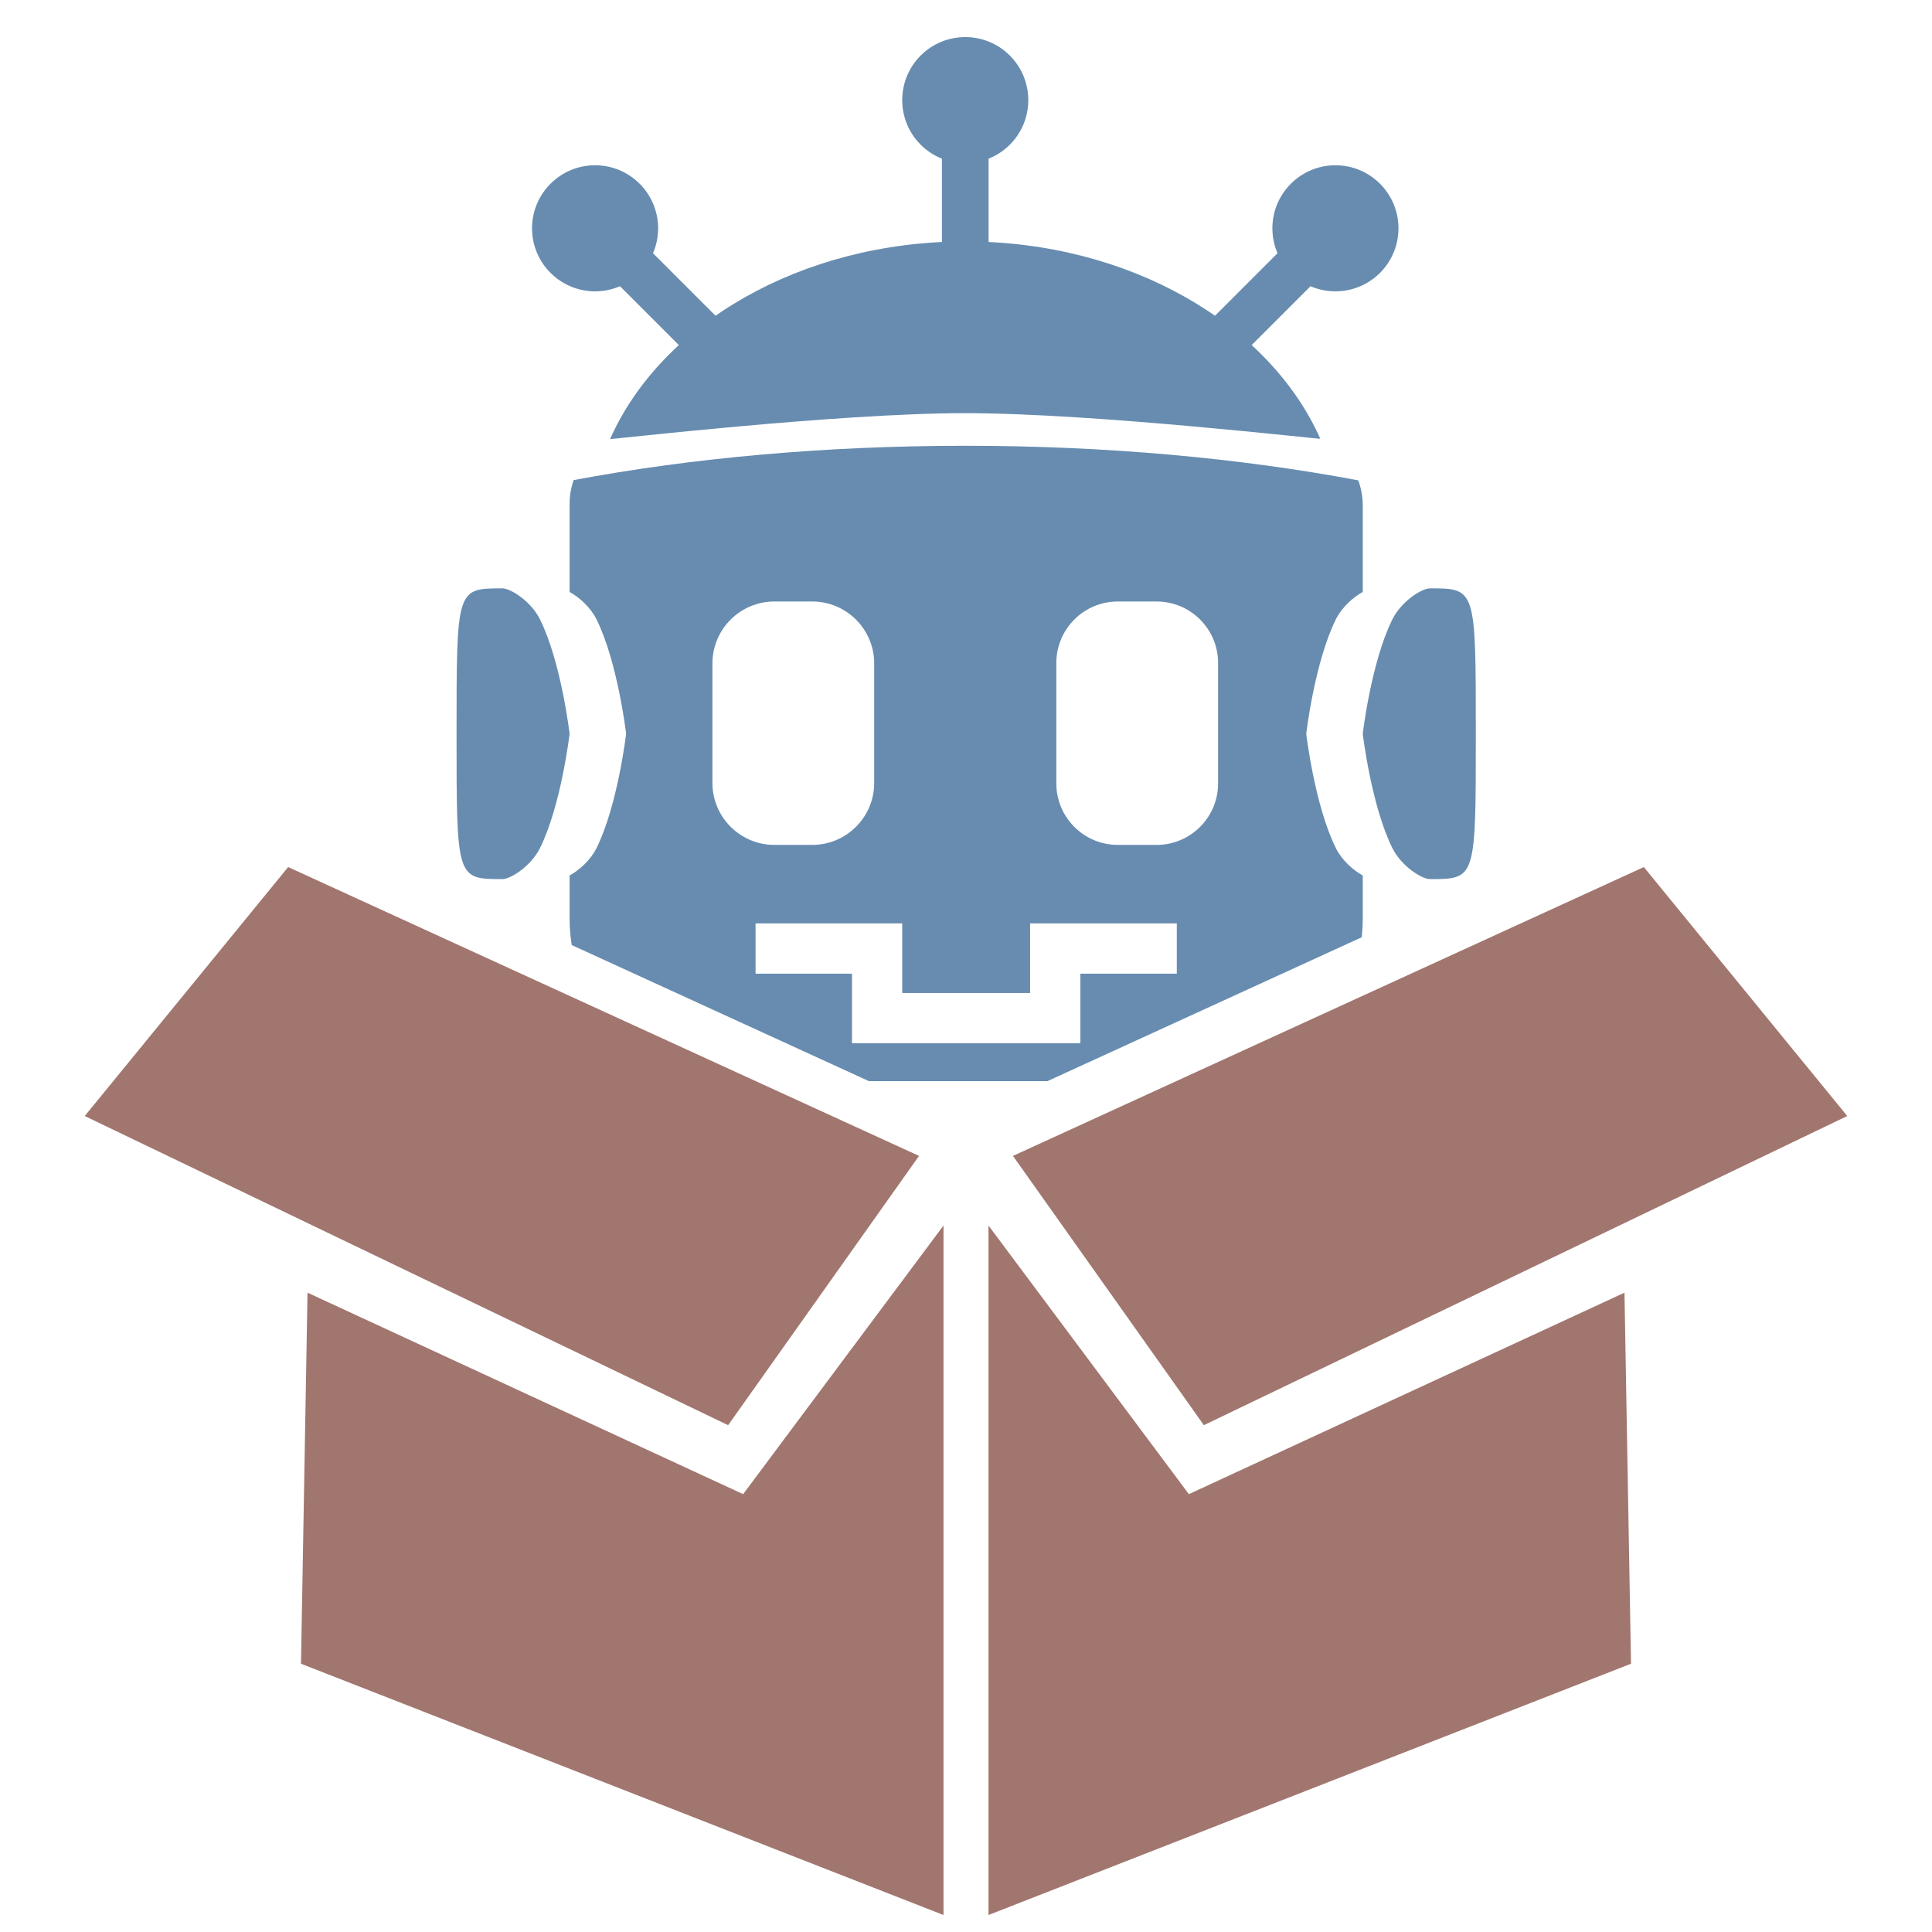
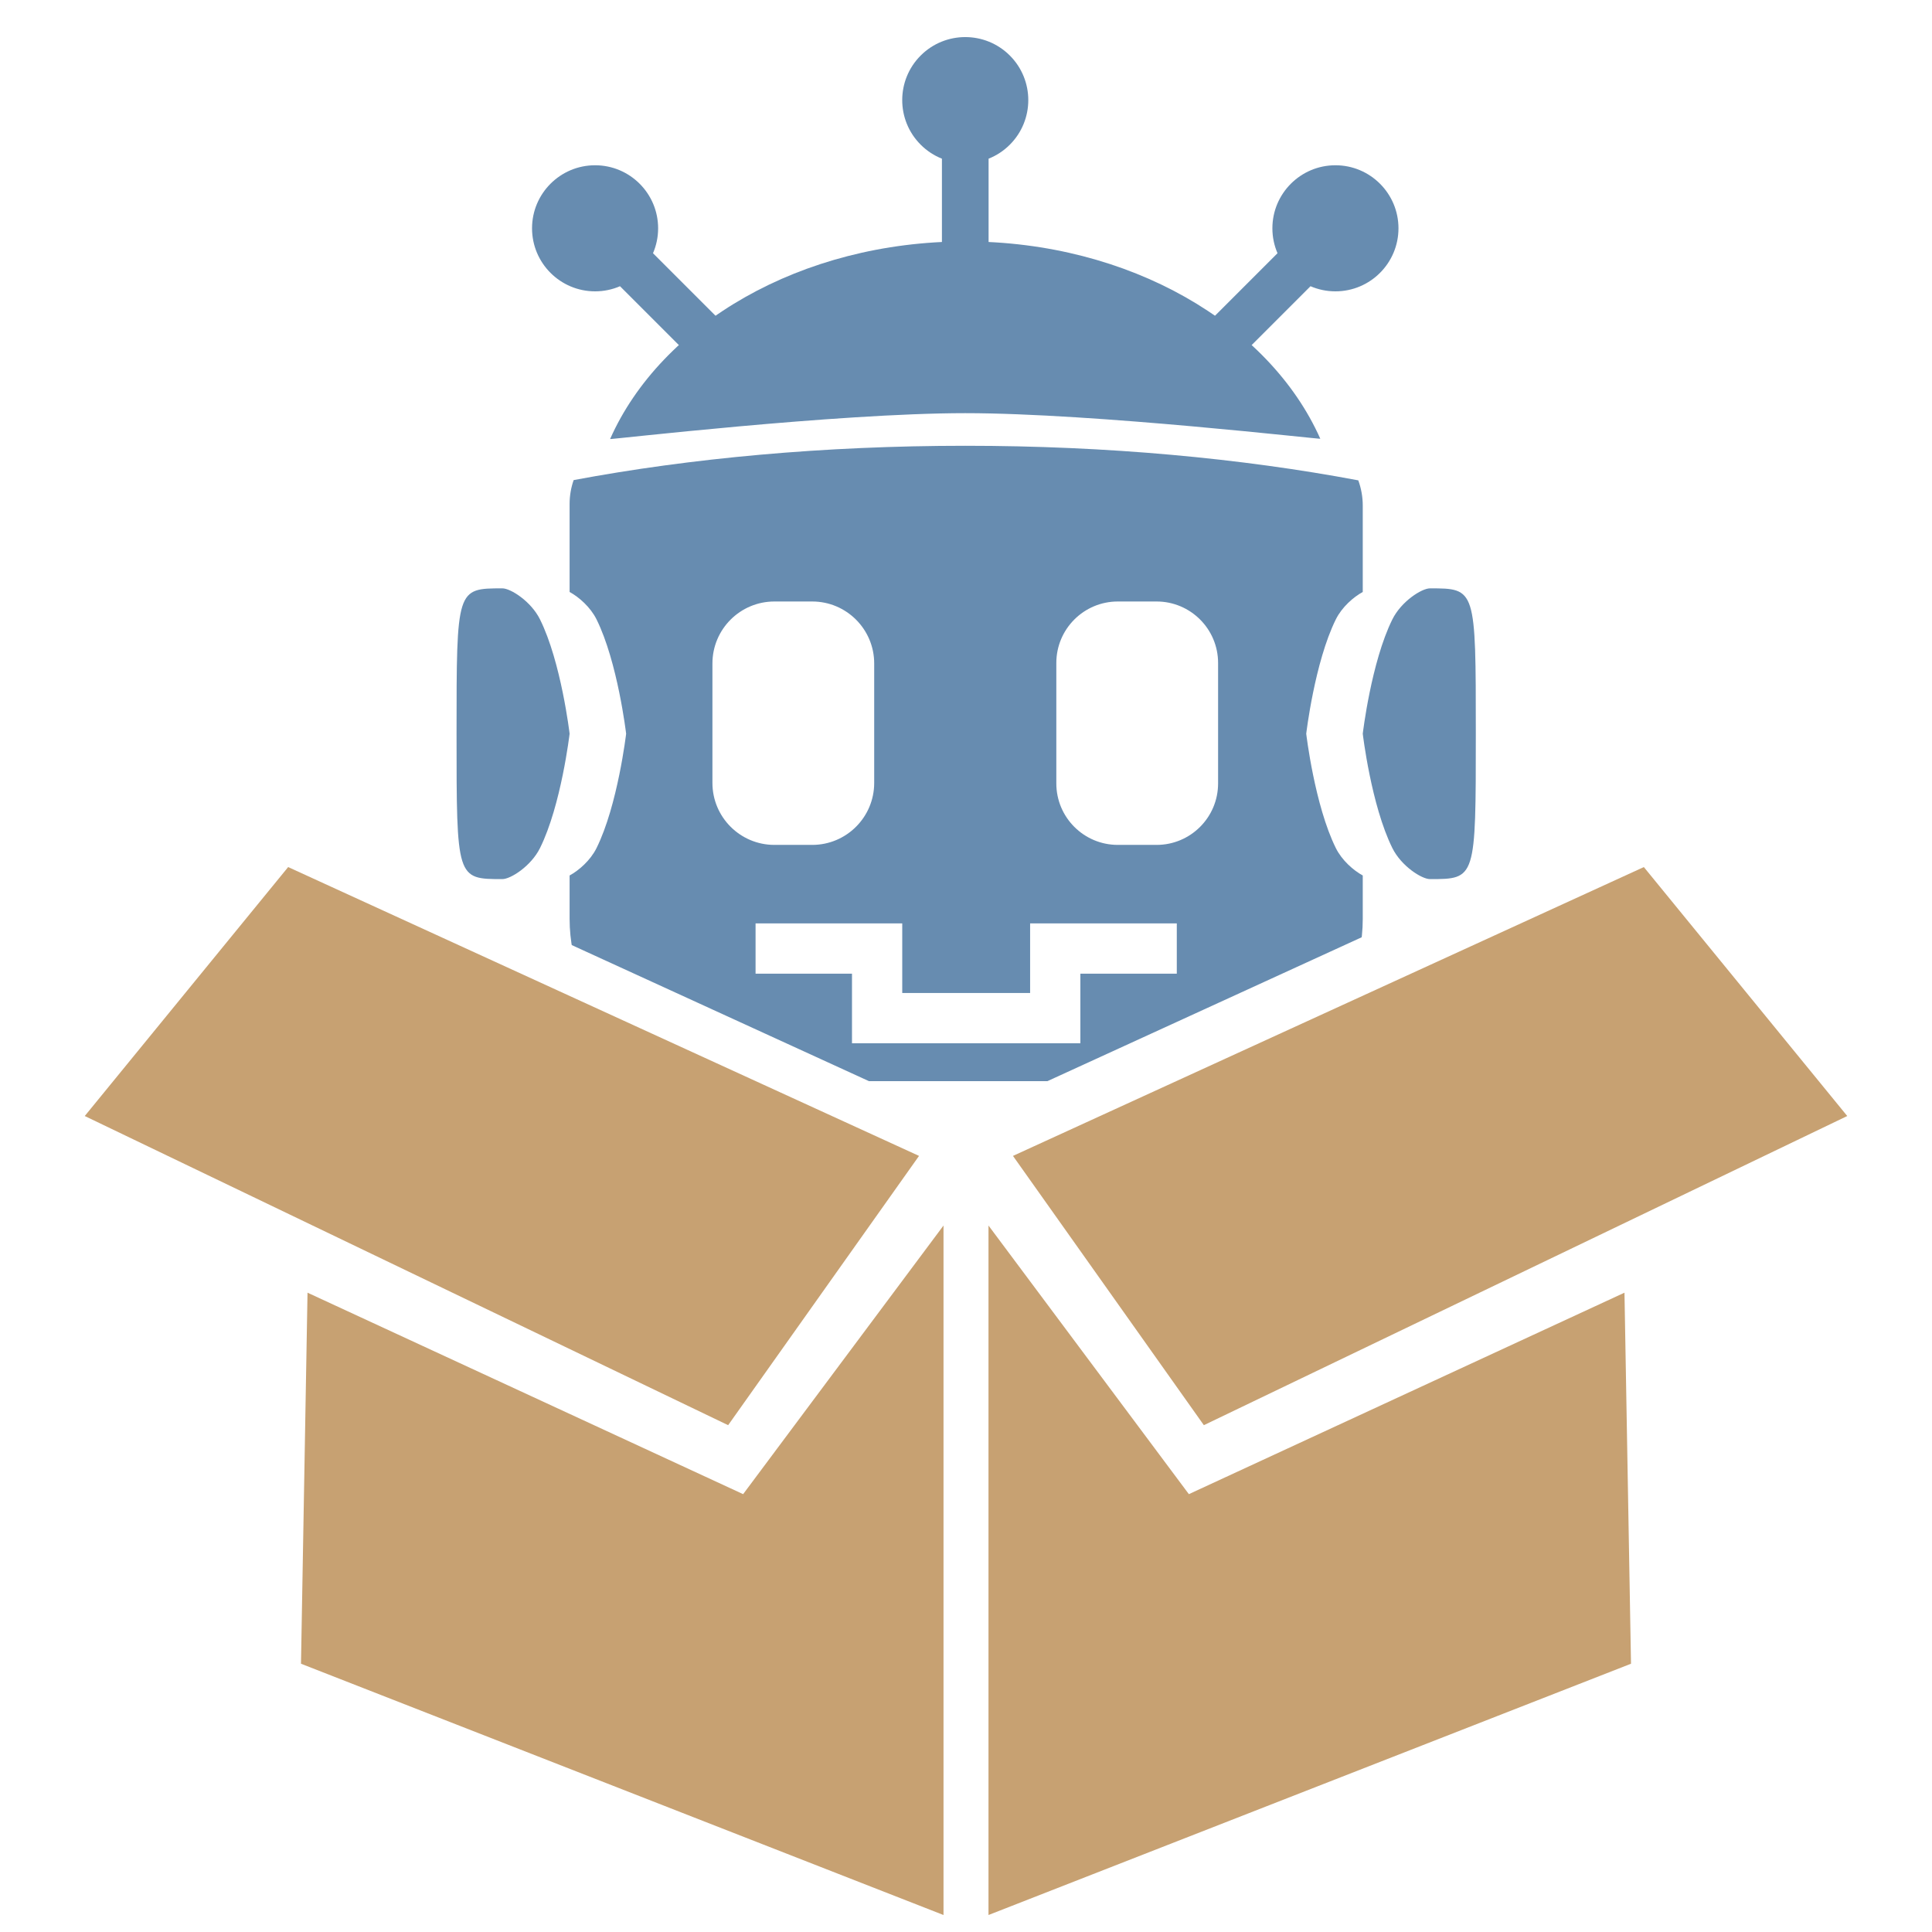
<svg xmlns="http://www.w3.org/2000/svg" width="100%" height="100%" viewBox="0 0 512 512" version="1.1" xml:space="preserve" style="fill-rule:evenodd;clip-rule:evenodd;stroke-linejoin:round;stroke-miterlimit:2;">
-   <g id="Icon" transform="matrix(1,0,0,1,0,2.34131)">
+   <g id="Package-Icons" transform="matrix(1,0,0,1,0,2.34131)">
    <g id="Box" transform="matrix(1,0,0,1,2.11992,-2.81953)">
-       <path d="M247.92,325.256L247.92,507.977L77.646,441.384L79.377,343.053L194.818,396.442L247.92,325.256ZM259.841,325.256L259.841,507.977L430.114,441.384L428.383,343.053L312.942,396.442L259.841,325.256ZM241.433,306.804L190.845,378.165L20.341,296.235L74.245,230.259L241.433,306.804ZM266.327,306.804L316.916,378.165L487.419,296.235L433.515,230.259L266.327,306.804Z" style="fill:rgb(161,118,111);fill-rule:nonzero;" />
+       <path d="M247.92,325.256L247.92,507.977L77.646,441.384L79.377,343.053L194.818,396.442L247.92,325.256ZM259.841,325.256L259.841,507.977L430.114,441.384L428.383,343.053L312.942,396.442L259.841,325.256ZM241.433,306.804L190.845,378.165L20.341,296.235L74.245,230.259L241.433,306.804ZM266.327,306.804L316.916,378.165L487.419,296.235L433.515,230.259L266.327,306.804Z" style="fill:rgb(199,161,114);fill-rule:nonzero;" />
    </g>
    <g id="Clip-Window" transform="matrix(1.03628,0,0,1.03628,-11.359,-19.0013)">
      <path d="M82.654,223.645L243.988,297.51L268.012,297.51L429.346,223.645L526.106,223.645L526.106,-10.237L-10.014,-10.237L-10.014,223.645L82.654,223.645Z" style="fill:none;" />
      <clipPath id="_clip1">
        <path d="M82.654,223.645L243.988,297.51L268.012,297.51L429.346,223.645L526.106,223.645L526.106,-10.237L-10.014,-10.237L-10.014,223.645L82.654,223.645Z" />
      </clipPath>
      <g clip-path="url(#_clip1)">
        <g id="SetupGodot" transform="matrix(0.27043,0,0,0.27043,119.349,20.5993)">
          <g transform="matrix(1.24896,0,0,1.24896,-96.5621,-30.8441)">
            <path d="M788.223,566.849C788.223,566.849 794.593,512.619 810.628,480.289C817.437,466.56 832.9,456.779 839.115,456.779C873.823,456.779 873.823,456.779 873.823,566.849C873.823,676.919 873.823,676.919 839.115,676.919C832.9,676.919 817.437,667.139 810.628,653.409C794.593,621.079 788.223,566.849 788.223,566.849Z" style="fill:rgb(103,140,176);" />
          </g>
          <g transform="matrix(1.24896,0,0,1.24896,-154.882,-30.8441)">
            <path d="M234.38,566.849C234.38,566.849 228.01,512.619 211.975,480.289C205.166,466.56 189.703,456.779 183.488,456.779C148.781,456.779 148.781,456.779 148.781,566.849C148.781,676.919 148.781,676.919 183.488,676.919C189.703,676.919 205.166,667.139 211.975,653.409C228.01,621.079 234.38,566.849 234.38,566.849Z" style="fill:rgb(103,140,176);" />
          </g>
          <g transform="matrix(3.33168,0,0,3.33168,-340.199,-1.80983)">
            <path d="M143.486,163.548L143.486,138.569C143.486,136.194 143.89,133.913 144.633,131.791C177.78,125.576 215.623,122.051 255.787,122.051C296.115,122.051 334.103,125.604 367.345,131.867C368.164,134.112 368.611,136.535 368.611,139.063L368.611,163.548C365.978,164.983 362.712,167.812 360.966,171.333C354.955,183.453 352.567,203.782 352.567,203.782C352.567,203.782 354.955,224.111 360.966,236.231C362.712,239.753 365.978,242.581 368.611,244.016L368.611,256.32C368.611,281.747 347.968,302.39 322.542,302.39L189.555,302.39C164.129,302.39 143.486,281.747 143.486,256.32L143.486,244.016C146.119,242.581 149.384,239.753 151.131,236.231C157.142,224.111 159.53,203.782 159.53,203.782C159.53,203.782 157.142,183.453 151.131,171.333C149.384,167.812 146.119,164.983 143.486,163.548ZM237.901,277.379L237.901,257.619L196.268,257.619L196.268,271.884L223.637,271.884L223.637,291.644L288.46,291.644L288.46,271.884L315.829,271.884L315.829,257.619L274.196,257.619L274.196,277.379L237.901,277.379ZM327.549,183.697C327.549,174.068 319.731,166.25 310.101,166.25L299.081,166.25C289.452,166.25 281.634,174.068 281.634,183.697L281.634,217.889C281.634,227.518 289.452,235.336 299.081,235.336L310.101,235.336C319.731,235.336 327.549,227.518 327.549,217.889L327.549,183.697ZM229.939,183.837C229.939,174.13 222.059,166.25 212.352,166.25L201.612,166.25C191.905,166.25 184.025,174.13 184.025,183.837L184.025,217.749C184.025,227.456 191.905,235.336 201.612,235.336L212.352,235.336C222.059,235.336 229.939,227.456 229.939,217.749L229.939,183.837Z" style="fill:rgb(103,140,176);" />
          </g>
          <g transform="matrix(1.24896,0,0,1.24896,-126.594,-30.8441)">
            <path d="M511.302,324.13C413.564,324.13 241.009,344.391 242.391,343.712C281.009,256.665 386.883,194.109 511.302,194.109C635.61,194.109 741.407,256.554 780.109,343.479C781.743,344.251 609.283,324.13 511.302,324.13Z" style="fill:rgb(103,140,176);" />
          </g>
          <g transform="matrix(1.40526,0,0,1.40526,-227.038,-60.967)">
            <path d="M293.572,224.094C288.427,226.312 282.758,227.542 276.804,227.542C253.39,227.542 234.38,208.533 234.38,185.118C234.38,161.704 253.39,142.695 276.804,142.695C300.218,142.695 319.227,161.704 319.227,185.118C319.227,191.073 317.998,196.742 315.779,201.887L403.319,289.427L381.112,311.633L293.572,224.094Z" style="fill:rgb(103,140,176);" />
          </g>
          <g transform="matrix(1.40526,0,0,1.40526,-185.989,-60.967)">
            <path d="M706.824,201.887C704.606,196.742 703.376,191.073 703.376,185.118C703.376,161.704 722.386,142.695 745.8,142.695C769.214,142.695 788.223,161.704 788.223,185.118C788.223,208.533 769.214,227.542 745.8,227.542C739.845,227.542 734.176,226.312 729.031,224.094L646.437,306.688L624.231,284.481L706.824,201.887Z" style="fill:rgb(103,140,176);" />
          </g>
          <g transform="matrix(1.40526,0,0,1.40526,-206.514,-106.265)">
            <path d="M495.599,170.505C490.392,168.436 485.514,165.296 481.304,161.086C464.747,144.53 464.747,117.647 481.304,101.09C497.86,84.534 524.743,84.534 541.299,101.09C557.856,117.647 557.856,144.53 541.299,161.086C537.089,165.296 532.211,168.436 527.004,170.505L527.004,321.661L495.599,321.661L495.599,170.505Z" style="fill:rgb(103,140,176);" />
          </g>
        </g>
      </g>
    </g>
  </g>
</svg>
